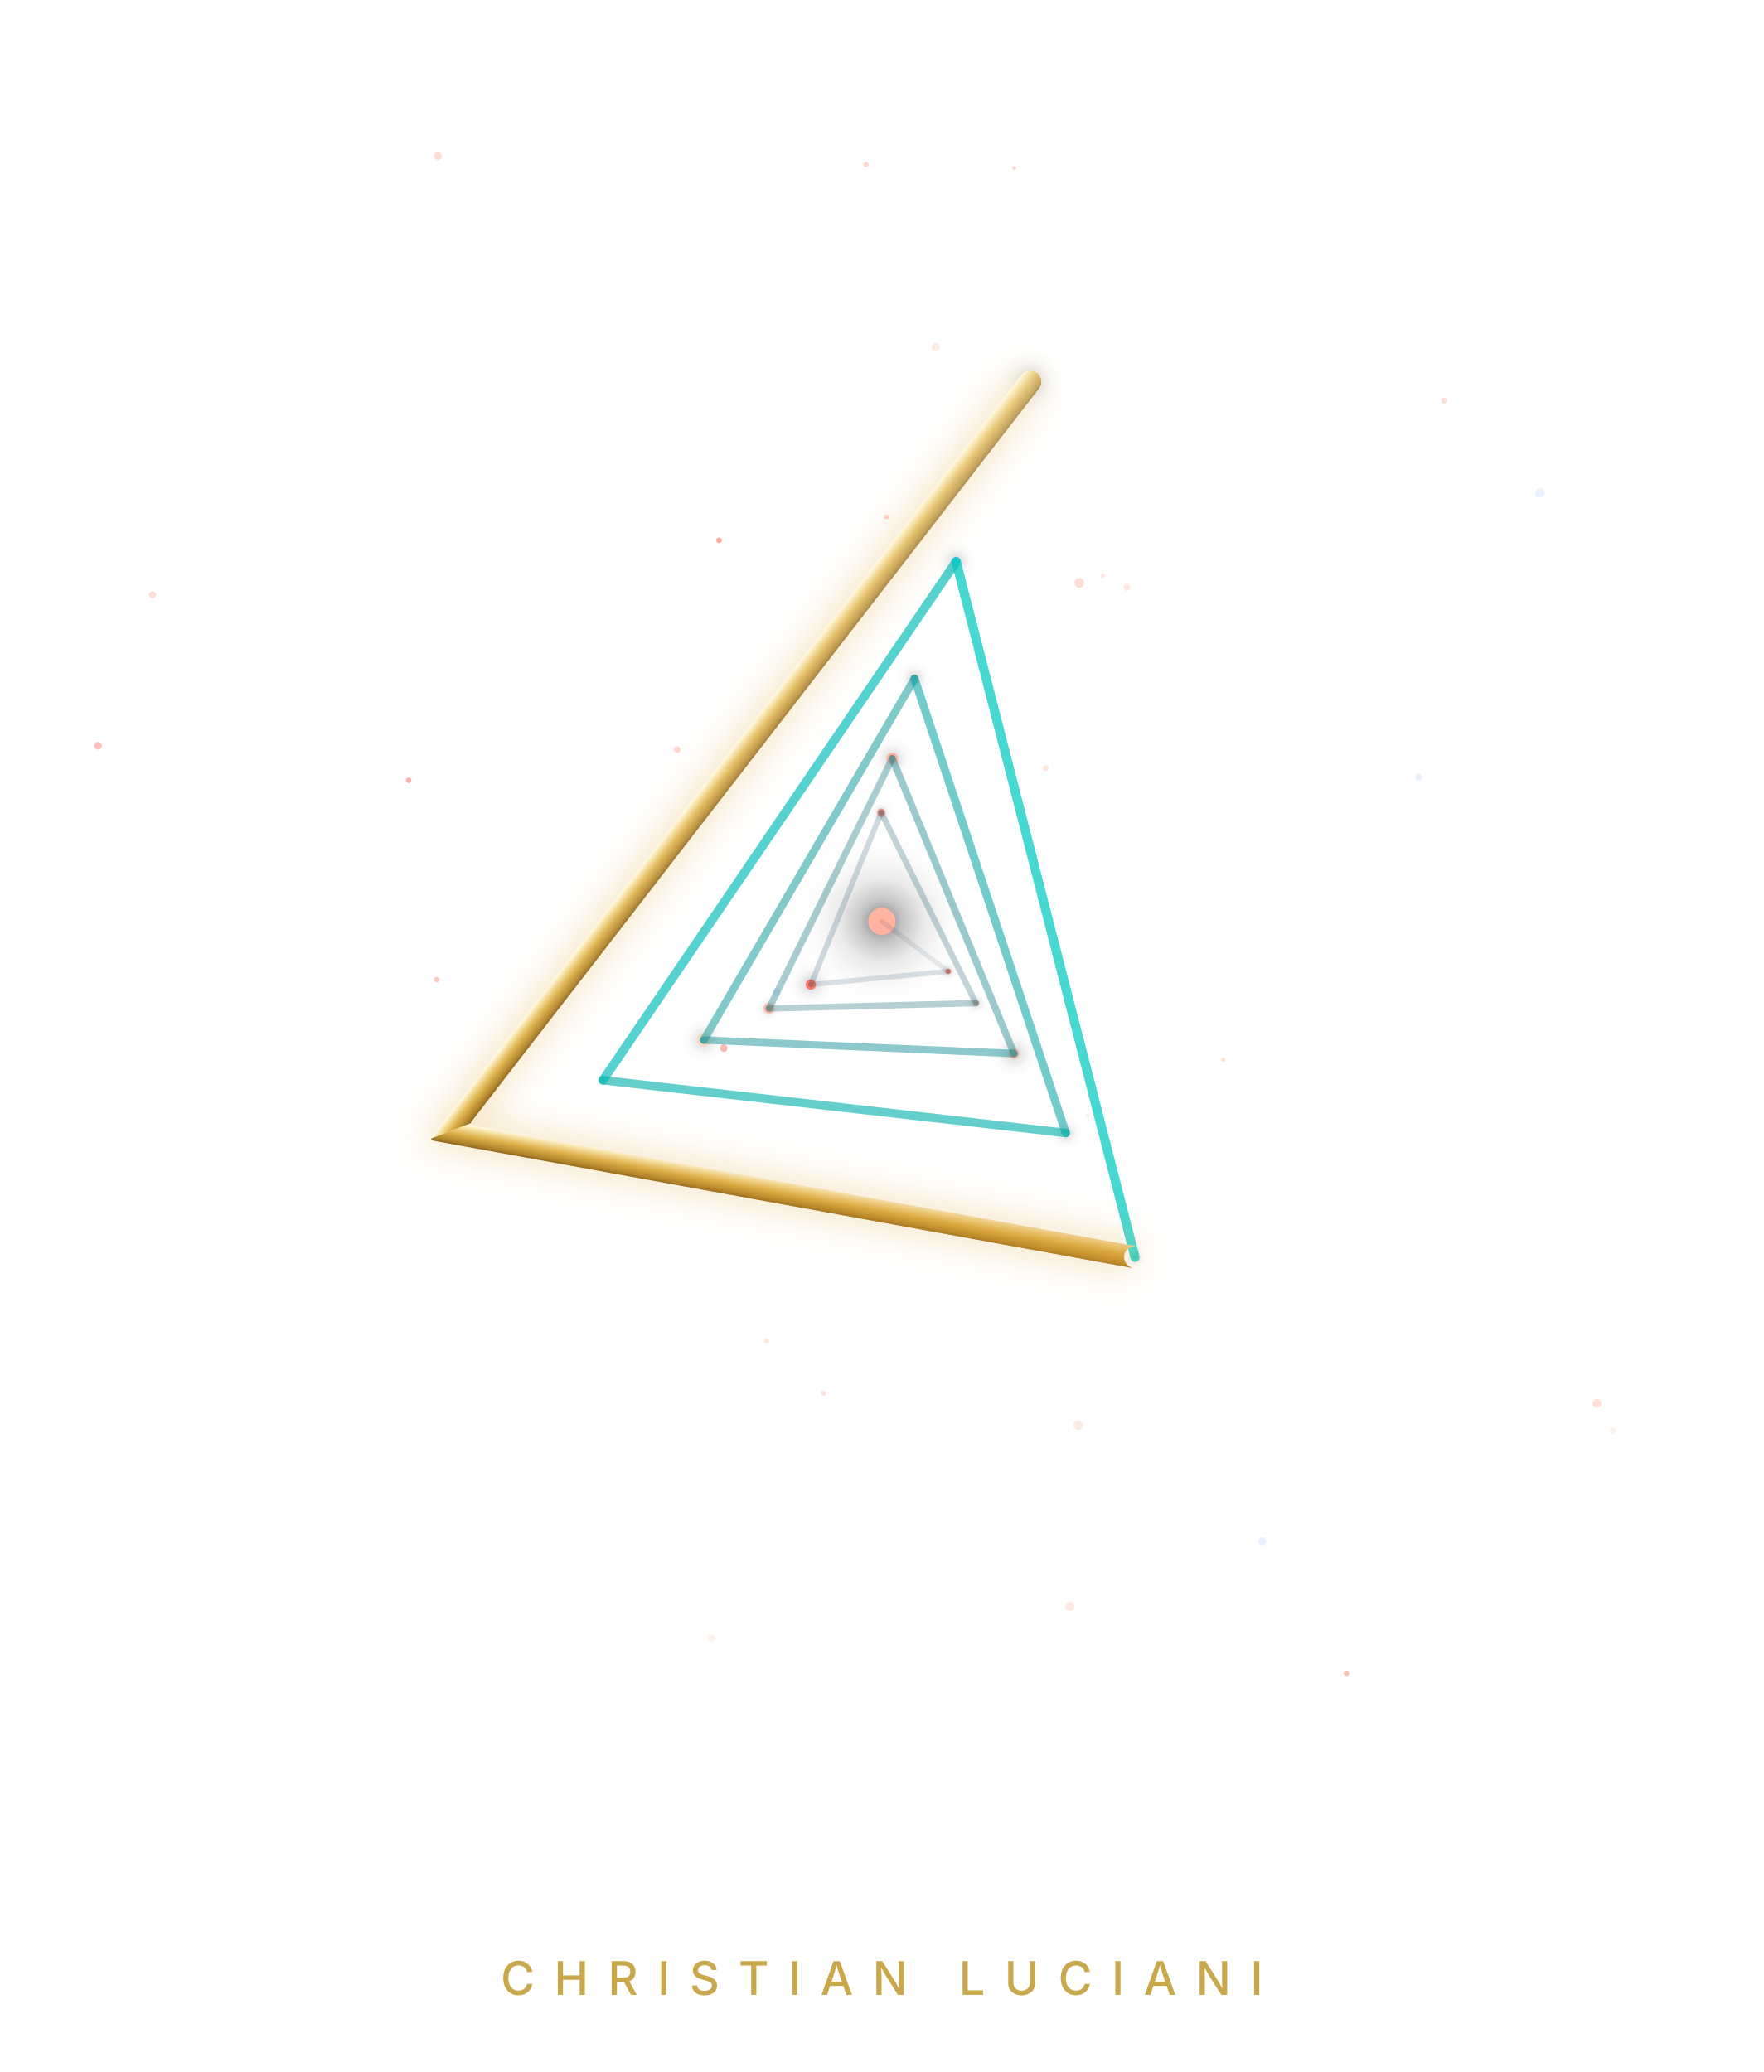
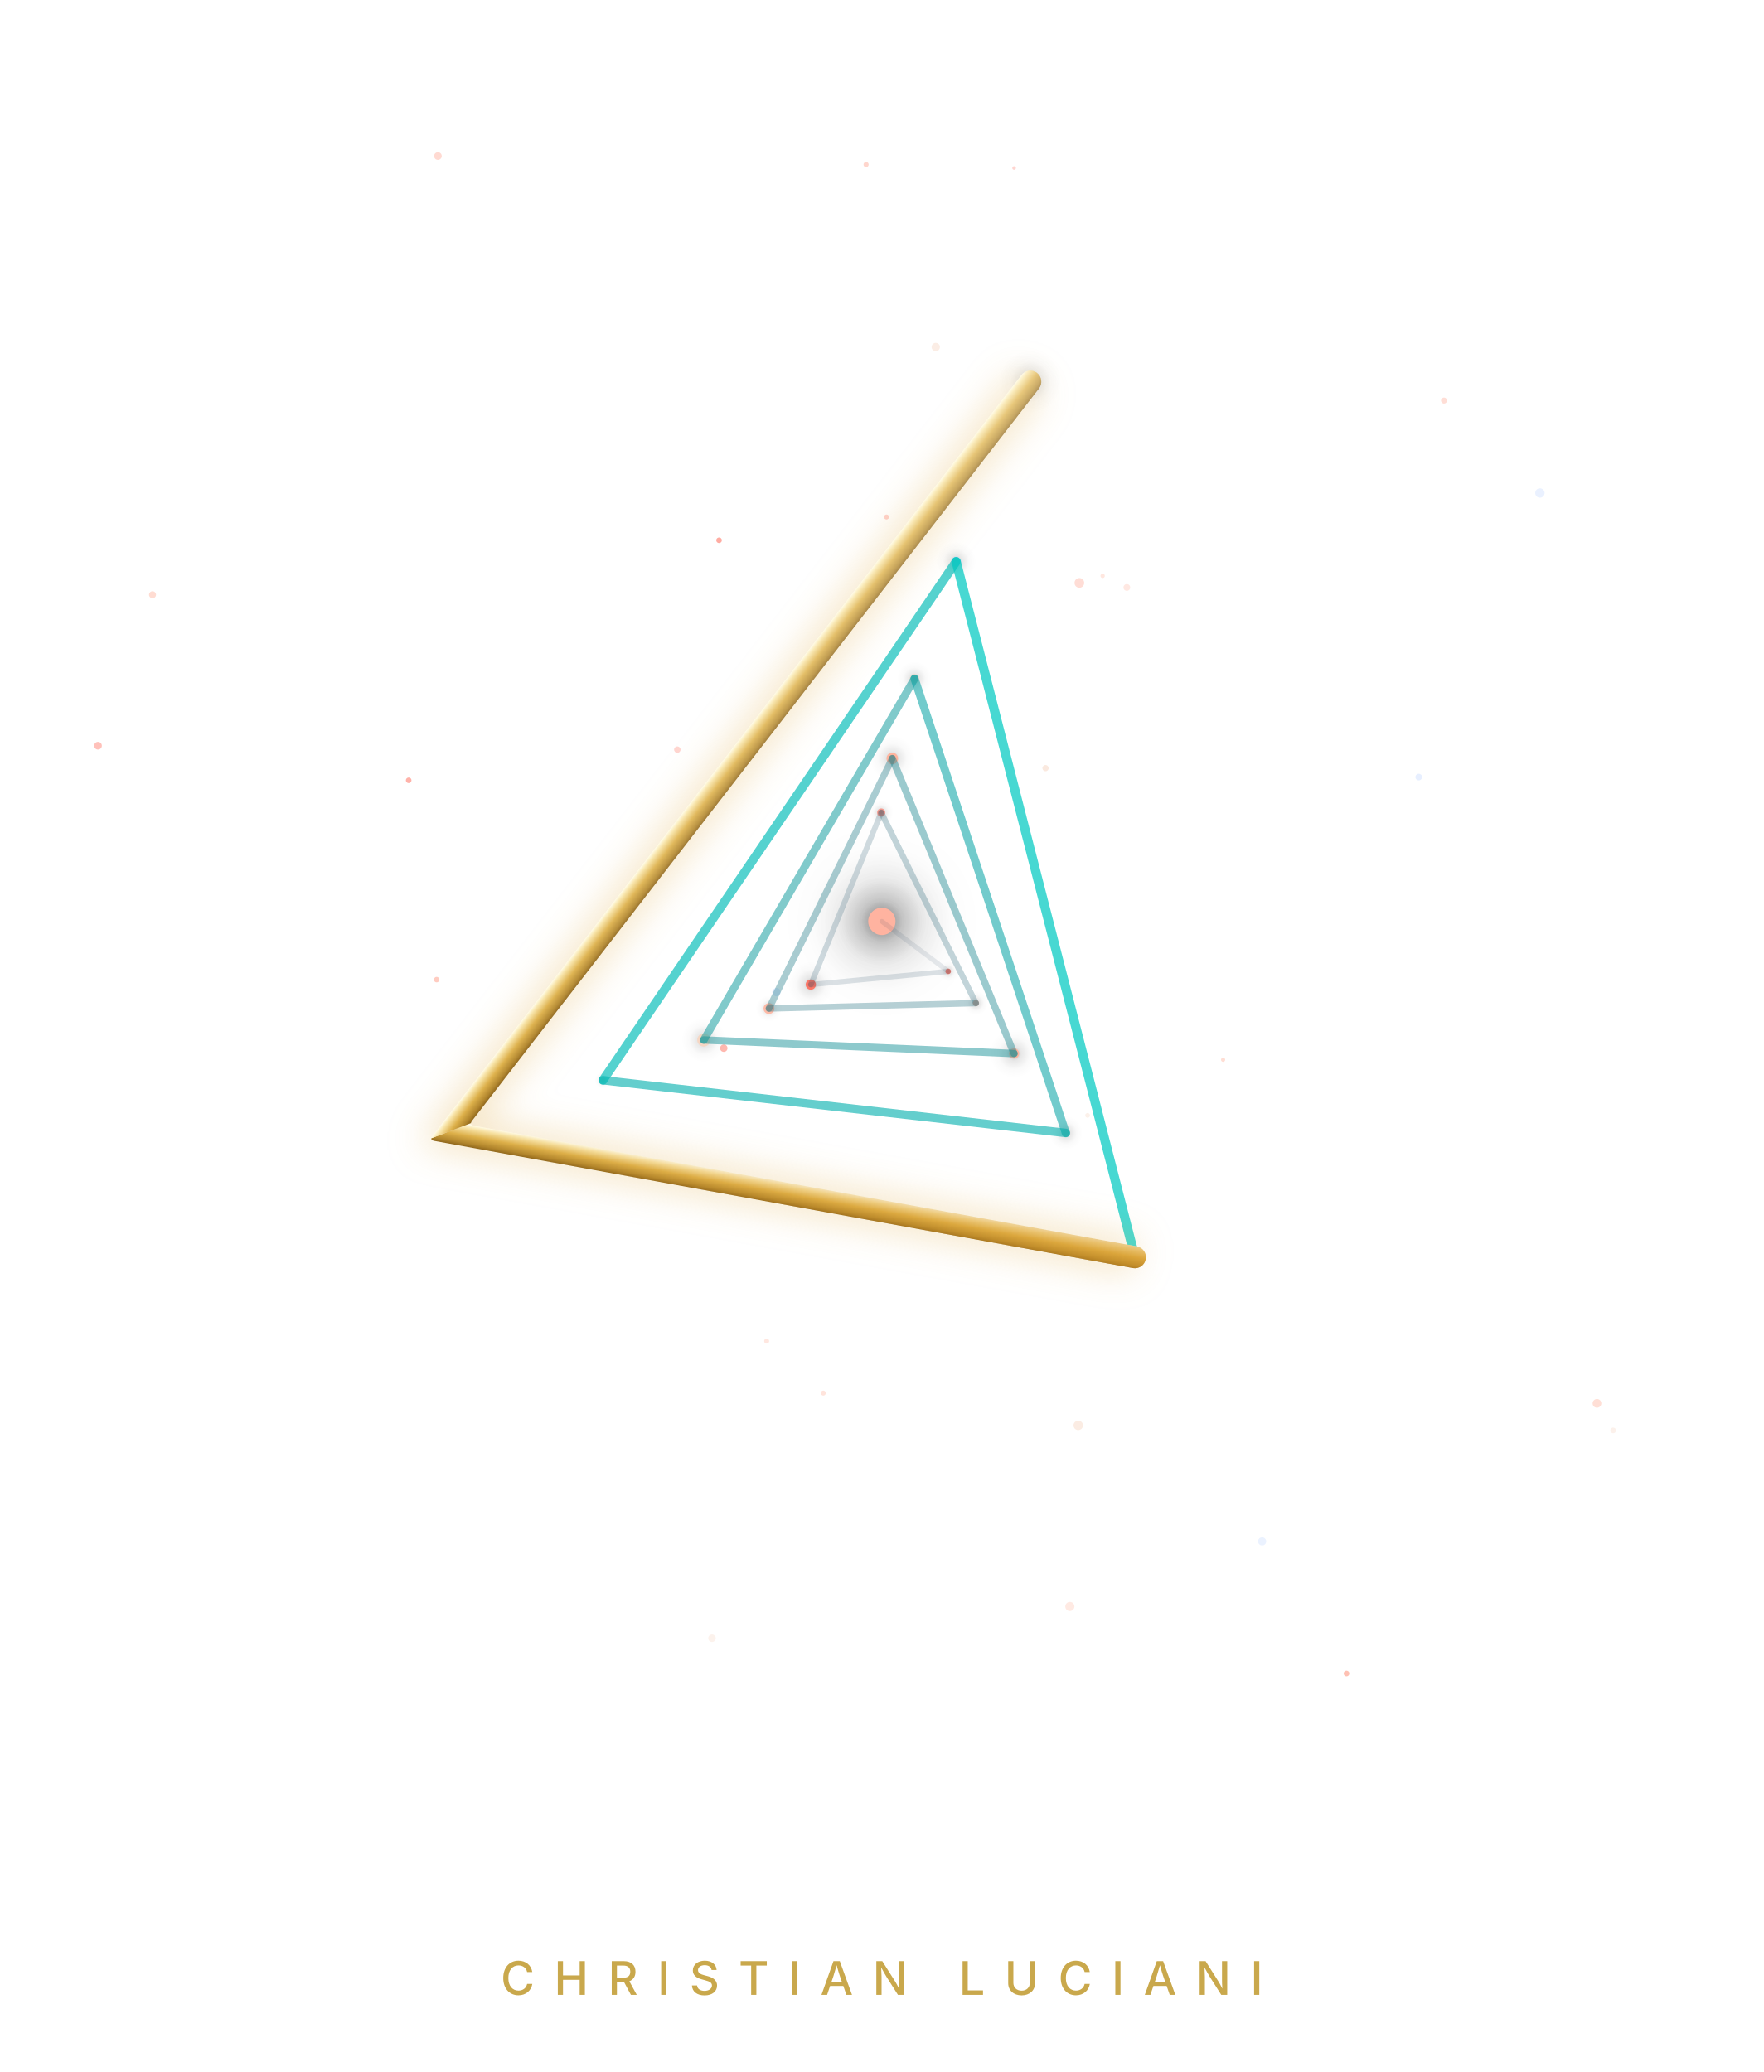
<svg xmlns="http://www.w3.org/2000/svg" viewBox="0 0 800 940" width="800" height="940" role="img" aria-label="Logo: triángulo espiral de conocimiento con nodos en cada vértice y una C final de Christian">
  <defs>
    <radialGradient id="halo-star" cx="50%" cy="50%" r="50%">
      <stop offset="0%" stop-color="currentColor" stop-opacity="0.28" />
      <stop offset="30%" stop-color="currentColor" stop-opacity="0.09" />
      <stop offset="65%" stop-color="currentColor" stop-opacity="0.02" />
      <stop offset="100%" stop-color="currentColor" stop-opacity="0" />
    </radialGradient>
    <radialGradient id="halo-nova" cx="50%" cy="50%" r="50%">
      <stop offset="0%" stop-color="currentColor" stop-opacity="0.16" />
      <stop offset="40%" stop-color="currentColor" stop-opacity="0.05" />
      <stop offset="75%" stop-color="currentColor" stop-opacity="0.01" />
      <stop offset="100%" stop-color="currentColor" stop-opacity="0" />
    </radialGradient>
    <filter id="halo-blur" x="-80%" y="-80%" width="260%" height="260%">
      <feGaussianBlur stdDeviation="8" />
    </filter>
  </defs>
  <defs>
    <linearGradient id="c-perp-1" gradientUnits="userSpaceOnUse" x1="515.71" y1="565.45" x2="513.92" y2="575.29">
      <stop offset="0%" stop-color="#fffbe6" />
      <stop offset="16%" stop-color="#f8e4a8" />
      <stop offset="50%" stop-color="#ddb04a" />
      <stop offset="84%" stop-color="#b1852c" />
      <stop offset="100%" stop-color="#8f661c" />
    </linearGradient>
    <linearGradient id="c-perp-2" gradientUnits="userSpaceOnUse" x1="463.36" y1="170.09" x2="471.27" y2="176.21">
      <stop offset="0%" stop-color="#fffbe6" />
      <stop offset="16%" stop-color="#f8e4a8" />
      <stop offset="50%" stop-color="#ddb04a" />
      <stop offset="84%" stop-color="#b1852c" />
      <stop offset="100%" stop-color="#8f661c" />
    </linearGradient>
    <linearGradient id="c-tint-1" gradientUnits="userSpaceOnUse" x1="515.71" y1="565.45" x2="212.7" y2="510.29">
      <stop offset="0%" stop-color="#d99a2b" stop-opacity="0.5" />
      <stop offset="100%" stop-color="#d99a2b" stop-opacity="0" />
    </linearGradient>
    <linearGradient id="c-tint-2" gradientUnits="userSpaceOnUse" x1="212.7" y1="510.29" x2="471.27" y2="176.21">
      <stop offset="0%" stop-color="#fffbe6" stop-opacity="0" />
      <stop offset="100%" stop-color="#fffbe6" stop-opacity="0.32" />
    </linearGradient>
    <clipPath id="c-clip-1">
      <path d="M -916.938 942.868 L 1324.068 83.862 L 1753.571 1204.365 L -487.436 2063.371 Z" />
    </clipPath>
    <clipPath id="c-clip-2">
      <path d="M -916.938 942.868 L 1324.068 83.862 L 894.565 -1036.641 L -1346.441 -177.636 Z" />
    </clipPath>
  </defs>
  <g id="logo-background" data-name="Background">
    <circle cx="326.15" cy="245.1" r="1.275" fill="#ff6f5e" opacity="0.575" />
    <circle cx="373.44" cy="631.99" r="1.135" fill="#ffb49e" opacity="0.356" />
    <circle cx="69.18" cy="269.81" r="1.583" fill="#ffb49e" opacity="0.466" />
    <circle cx="485.27" cy="728.79" r="2.067" fill="#ffb49e" opacity="0.289" />
    <circle cx="724.37" cy="636.65" r="1.982" fill="#ffb49e" opacity="0.425" />
    <circle cx="424.45" cy="157.44" r="1.892" fill="#f6d7c4" opacity="0.445" />
    <circle cx="328.3" cy="475.53" r="1.684" fill="#ff6f5e" opacity="0.494" />
    <circle cx="198.06" cy="444.43" r="1.256" fill="#ff8a70" opacity="0.435" />
    <circle cx="554.79" cy="480.78" r="0.95" fill="#ffb49e" opacity="0.439" />
    <circle cx="322.96" cy="743.2" r="1.716" fill="#f6d7c4" opacity="0.315" />
    <circle cx="459.98" cy="76.22" r="0.821" fill="#ff6f5e" opacity="0.291" />
    <circle cx="610.76" cy="759.16" r="1.285" fill="#ff8a70" opacity="0.528" />
    <circle cx="307.23" cy="340.09" r="1.463" fill="#ff6f5e" opacity="0.291" />
    <circle cx="392.85" cy="74.66" r="1.162" fill="#ff8a70" opacity="0.35" />
    <circle cx="352.18" cy="450.09" r="1.896" fill="#cfe0ff" opacity="0.536" />
    <circle cx="185.37" cy="354.01" r="1.275" fill="#ff6f5e" opacity="0.533" />
    <circle cx="347.74" cy="608.4" r="1.139" fill="#ffb49e" opacity="0.318" />
    <circle cx="474.25" cy="348.48" r="1.418" fill="#f6d7c4" opacity="0.546" />
    <circle cx="489.08" cy="646.62" r="2.143" fill="#f6d7c4" opacity="0.472" />
    <circle cx="500.15" cy="261.26" r="0.983" fill="#ffb49e" opacity="0.325" />
    <circle cx="198.64" cy="70.82" r="1.73" fill="#ff8a70" opacity="0.317" />
    <circle cx="643.53" cy="352.54" r="1.507" fill="#cfe0ff" opacity="0.509" />
    <circle cx="511.12" cy="266.51" r="1.531" fill="#ffb49e" opacity="0.302" />
    <circle cx="489.59" cy="264.44" r="2.199" fill="#ff8a70" opacity="0.29" />
    <circle cx="698.49" cy="223.67" r="2.122" fill="#cfe0ff" opacity="0.446" />
    <circle cx="493.32" cy="506.02" r="1.087" fill="#f6d7c4" opacity="0.355" />
    <circle cx="654.99" cy="181.72" r="1.364" fill="#ff8a70" opacity="0.288" />
    <circle cx="44.45" cy="338.31" r="1.748" fill="#ff6f5e" opacity="0.427" />
    <circle cx="402.12" cy="234.54" r="1.137" fill="#ff6f5e" opacity="0.324" />
    <circle cx="572.49" cy="699.29" r="1.85" fill="#cfe0ff" opacity="0.413" />
    <circle cx="313.64" cy="375.46" r="1.481" fill="#ff6f5e" opacity="0.456" />
    <circle cx="731.72" cy="648.9" r="1.289" fill="#f6d7c4" opacity="0.344" />
  </g>
  <g id="logo-star-0" data-name="star 0">
    <circle cx="400" cy="418" r="44.8" fill="url(#halo-nova)" color="#ffb3a0" />
    <circle cx="400" cy="418" r="26.6" fill="url(#halo-nova)" color="#ffb3a0" />
    <circle cx="400" cy="418" r="31" fill="url(#halo-star)" color="#ffb3a0" />
    <circle cx="400" cy="418" r="6.2" fill="#ffb3a0" opacity="1" />
  </g>
  <g id="logo-star-1" data-name="star 1">
    <circle cx="430.1" cy="440.68" r="4.55" fill="url(#halo-star)" color="#ff6f5e" />
    <circle cx="430.1" cy="440.68" r="1.27" fill="#ff6f5e" opacity="0.79" />
  </g>
  <g id="logo-star-2" data-name="star 2">
    <circle cx="367.77" cy="446.68" r="10.42" fill="url(#halo-star)" color="#ff6f5e" />
    <circle cx="367.77" cy="446.68" r="2.32" fill="#ff6f5e" opacity="0.92" />
  </g>
  <g id="logo-star-3" data-name="star 3">
    <circle cx="399.71" cy="368.62" r="5.58" fill="url(#halo-star)" color="#ff6f5e" />
    <circle cx="399.71" cy="368.62" r="1.86" fill="#ff6f5e" opacity="0.64" />
  </g>
  <g id="logo-star-4" data-name="star 4">
    <circle cx="442.66" cy="455.09" r="5.51" fill="url(#halo-star)" color="#ffb49e" />
    <circle cx="442.66" cy="455.09" r="1.41" fill="#ffb49e" opacity="0.76" />
  </g>
  <g id="logo-star-5" data-name="star 5">
    <circle cx="348.78" cy="457.54" r="5.95" fill="url(#halo-star)" color="#ffb49e" />
    <circle cx="348.78" cy="457.54" r="2.46" fill="#ffb49e" opacity="0.89" />
  </g>
  <g id="logo-star-6" data-name="star 6">
    <circle cx="404.74" cy="344.08" r="10.23" fill="url(#halo-star)" color="#ffb49e" />
    <circle cx="404.74" cy="344.08" r="2.61" fill="#ffb49e" opacity="1" />
  </g>
  <g id="logo-star-7" data-name="star 7">
    <circle cx="459.96" cy="477.96" r="11.07" fill="url(#halo-star)" color="#ffb49e" />
    <circle cx="459.96" cy="477.96" r="2.32" fill="#ffb49e" opacity="1" />
  </g>
  <g id="logo-star-8" data-name="star 8">
    <circle cx="319.22" cy="471.81" r="10.07" fill="url(#halo-star)" color="#f6d7c4" />
    <circle cx="319.22" cy="471.81" r="2.97" fill="#f6d7c4" opacity="1" />
  </g>
  <g id="logo-star-9" data-name="star 9">
    <circle cx="414.82" cy="307.88" r="7.81" fill="url(#halo-star)" color="#f6d7c4" />
    <circle cx="414.82" cy="307.88" r="2.14" fill="#f6d7c4" opacity="0.58" />
  </g>
  <g id="logo-star-10" data-name="star 10">
    <circle cx="483.44" cy="513.99" r="7.66" fill="url(#halo-star)" color="#f6d7c4" />
    <circle cx="483.44" cy="513.99" r="1.68" fill="#f6d7c4" opacity="0.7" />
  </g>
  <g id="logo-star-11" data-name="star 11">
    <circle cx="273.49" cy="490.06" r="3.78" fill="url(#halo-star)" color="#f6d7c4" />
    <circle cx="273.49" cy="490.06" r="1.23" fill="#f6d7c4" opacity="0.82" />
  </g>
  <g id="logo-star-12" data-name="star 12">
    <circle cx="433.7" cy="254.78" r="9.03" fill="url(#halo-star)" color="#cfe0ff" />
    <circle cx="433.7" cy="254.78" r="2.27" fill="#cfe0ff" opacity="0.95" />
  </g>
  <g id="logo-star-13" data-name="star 13">
    <circle cx="514.82" cy="570.37" r="4.53" fill="url(#halo-star)" color="#cfe0ff" />
  </g>
  <g id="logo-star-14" data-name="star 14">
    <circle cx="203.71" cy="513.74" r="4.62" fill="url(#halo-star)" color="#cfe0ff" />
  </g>
  <g id="logo-star-15" data-name="star 15">
    <circle cx="467.31" cy="173.15" r="14.23" fill="url(#halo-star)" color="#cfe0ff" />
  </g>
  <g id="logo-spiral" data-name="Spiral" stroke-linecap="round" fill="none">
    <line x1="400" y1="418" x2="430.1" y2="440.68" stroke="rgb(22,50,79)" stroke-width="2.2" opacity="0.1" />
    <line x1="430.1" y1="440.68" x2="367.77" y2="446.68" stroke="rgb(20,63,88)" stroke-width="2.367" opacity="0.152" />
    <line x1="367.77" y1="446.68" x2="399.71" y2="368.62" stroke="rgb(18,75,98)" stroke-width="2.533" opacity="0.203" />
    <line x1="399.71" y1="368.62" x2="442.66" y2="455.09" stroke="rgb(17,88,107)" stroke-width="2.7" opacity="0.255" />
    <line x1="442.66" y1="455.09" x2="348.78" y2="457.54" stroke="rgb(15,100,117)" stroke-width="2.867" opacity="0.307" />
    <line x1="348.78" y1="457.54" x2="404.74" y2="344.08" stroke="rgb(13,113,126)" stroke-width="3.033" opacity="0.358" />
    <line x1="404.74" y1="344.08" x2="459.96" y2="477.96" stroke="rgb(11,126,136)" stroke-width="3.2" opacity="0.41" />
    <line x1="459.96" y1="477.96" x2="319.22" y2="471.81" stroke="rgb(9,138,145)" stroke-width="3.367" opacity="0.462" />
    <line x1="319.22" y1="471.81" x2="414.82" y2="307.88" stroke="rgb(7,151,154)" stroke-width="3.533" opacity="0.513" />
    <line x1="414.82" y1="307.88" x2="483.44" y2="513.99" stroke="rgb(6,163,164)" stroke-width="3.7" opacity="0.565" />
    <line x1="483.44" y1="513.99" x2="273.49" y2="490.06" stroke="rgb(4,176,173)" stroke-width="3.867" opacity="0.617" />
    <line x1="273.49" y1="490.06" x2="433.7" y2="254.78" stroke="rgb(2,188,183)" stroke-width="4.033" opacity="0.668" />
    <line x1="433.7" y1="254.78" x2="514.82" y2="570.37" stroke="rgb(0,201,192)" stroke-width="4.2" opacity="0.72" />
  </g>
  <path d="M 514.818 570.368 L 203.708 513.738 L 467.315 173.146" stroke="#dfa637" stroke-width="16" opacity="0.28" fill="none" filter="url(#halo-blur)" />
  <g id="logo-c-triespiral" data-name="C TriSpiral">
    <g clip-path="url(#c-clip-1)">
-       <path d="M 515.713 565.449 L 215.059 510.722 Q 212.697 510.292 214.166 508.394 L 471.269 176.207 A 5 5 0 0 0 463.361 170.086 L 196.187 515.286 Q 194.718 517.184 197.079 517.614 L 513.922 575.287 A 5 5 0 0 1 515.713 565.449 Z" fill="url(#c-perp-1)" />
-       <path d="M 515.713 565.449 L 215.059 510.722 Q 212.697 510.292 214.166 508.394 L 471.269 176.207 A 5 5 0 0 0 463.361 170.086 L 196.187 515.286 Q 194.718 517.184 197.079 517.614 L 513.922 575.287 A 5 5 0 0 1 515.713 565.449 Z" fill="url(#c-tint-1)" />
+       <path d="M 515.713 565.449 L 215.059 510.722 Q 212.697 510.292 214.166 508.394 L 471.269 176.207 A 5 5 0 0 0 463.361 170.086 L 196.187 515.286 Q 194.718 517.184 197.079 517.614 L 513.922 575.287 A 5 5 0 0 0 515.713 565.449 Z" fill="url(#c-perp-1)" />
+       <path d="M 515.713 565.449 L 215.059 510.722 Q 212.697 510.292 214.166 508.394 L 471.269 176.207 A 5 5 0 0 0 463.361 170.086 L 196.187 515.286 Q 194.718 517.184 197.079 517.614 L 513.922 575.287 A 5 5 0 0 0 515.713 565.449 Z" fill="url(#c-tint-1)" />
    </g>
    <g clip-path="url(#c-clip-2)">
-       <path d="M 515.713 565.449 L 215.059 510.722 Q 212.697 510.292 214.166 508.394 L 471.269 176.207 A 5 5 0 0 0 463.361 170.086 L 196.187 515.286 Q 194.718 517.184 197.079 517.614 L 513.922 575.287 A 5 5 0 0 1 515.713 565.449 Z" fill="url(#c-perp-2)" />
-       <path d="M 515.713 565.449 L 215.059 510.722 Q 212.697 510.292 214.166 508.394 L 471.269 176.207 A 5 5 0 0 0 463.361 170.086 L 196.187 515.286 Q 194.718 517.184 197.079 517.614 L 513.922 575.287 A 5 5 0 0 1 515.713 565.449 Z" fill="url(#c-tint-2)" />
+       <path d="M 515.713 565.449 L 215.059 510.722 Q 212.697 510.292 214.166 508.394 L 471.269 176.207 A 5 5 0 0 0 463.361 170.086 L 196.187 515.286 Q 194.718 517.184 197.079 517.614 L 513.922 575.287 A 5 5 0 0 0 515.713 565.449 Z" fill="url(#c-perp-2)" />
+       <path d="M 515.713 565.449 L 215.059 510.722 Q 212.697 510.292 214.166 508.394 L 471.269 176.207 A 5 5 0 0 0 463.361 170.086 L 196.187 515.286 Q 194.718 517.184 197.079 517.614 L 513.922 575.287 A 5 5 0 0 0 515.713 565.449 Z" fill="url(#c-tint-2)" />
    </g>
  </g>
  <g id="logo-typography" data-name="Typography" font-family="ui-sans-serif,system-ui,-apple-system,'Segoe UI',sans-serif" font-size="21" font-weight="500" fill="#c9a84c" letter-spacing="8.82">
    <text x="400" y="905" text-anchor="middle">CHRISTIAN LUCIANI</text>
  </g>
</svg>
